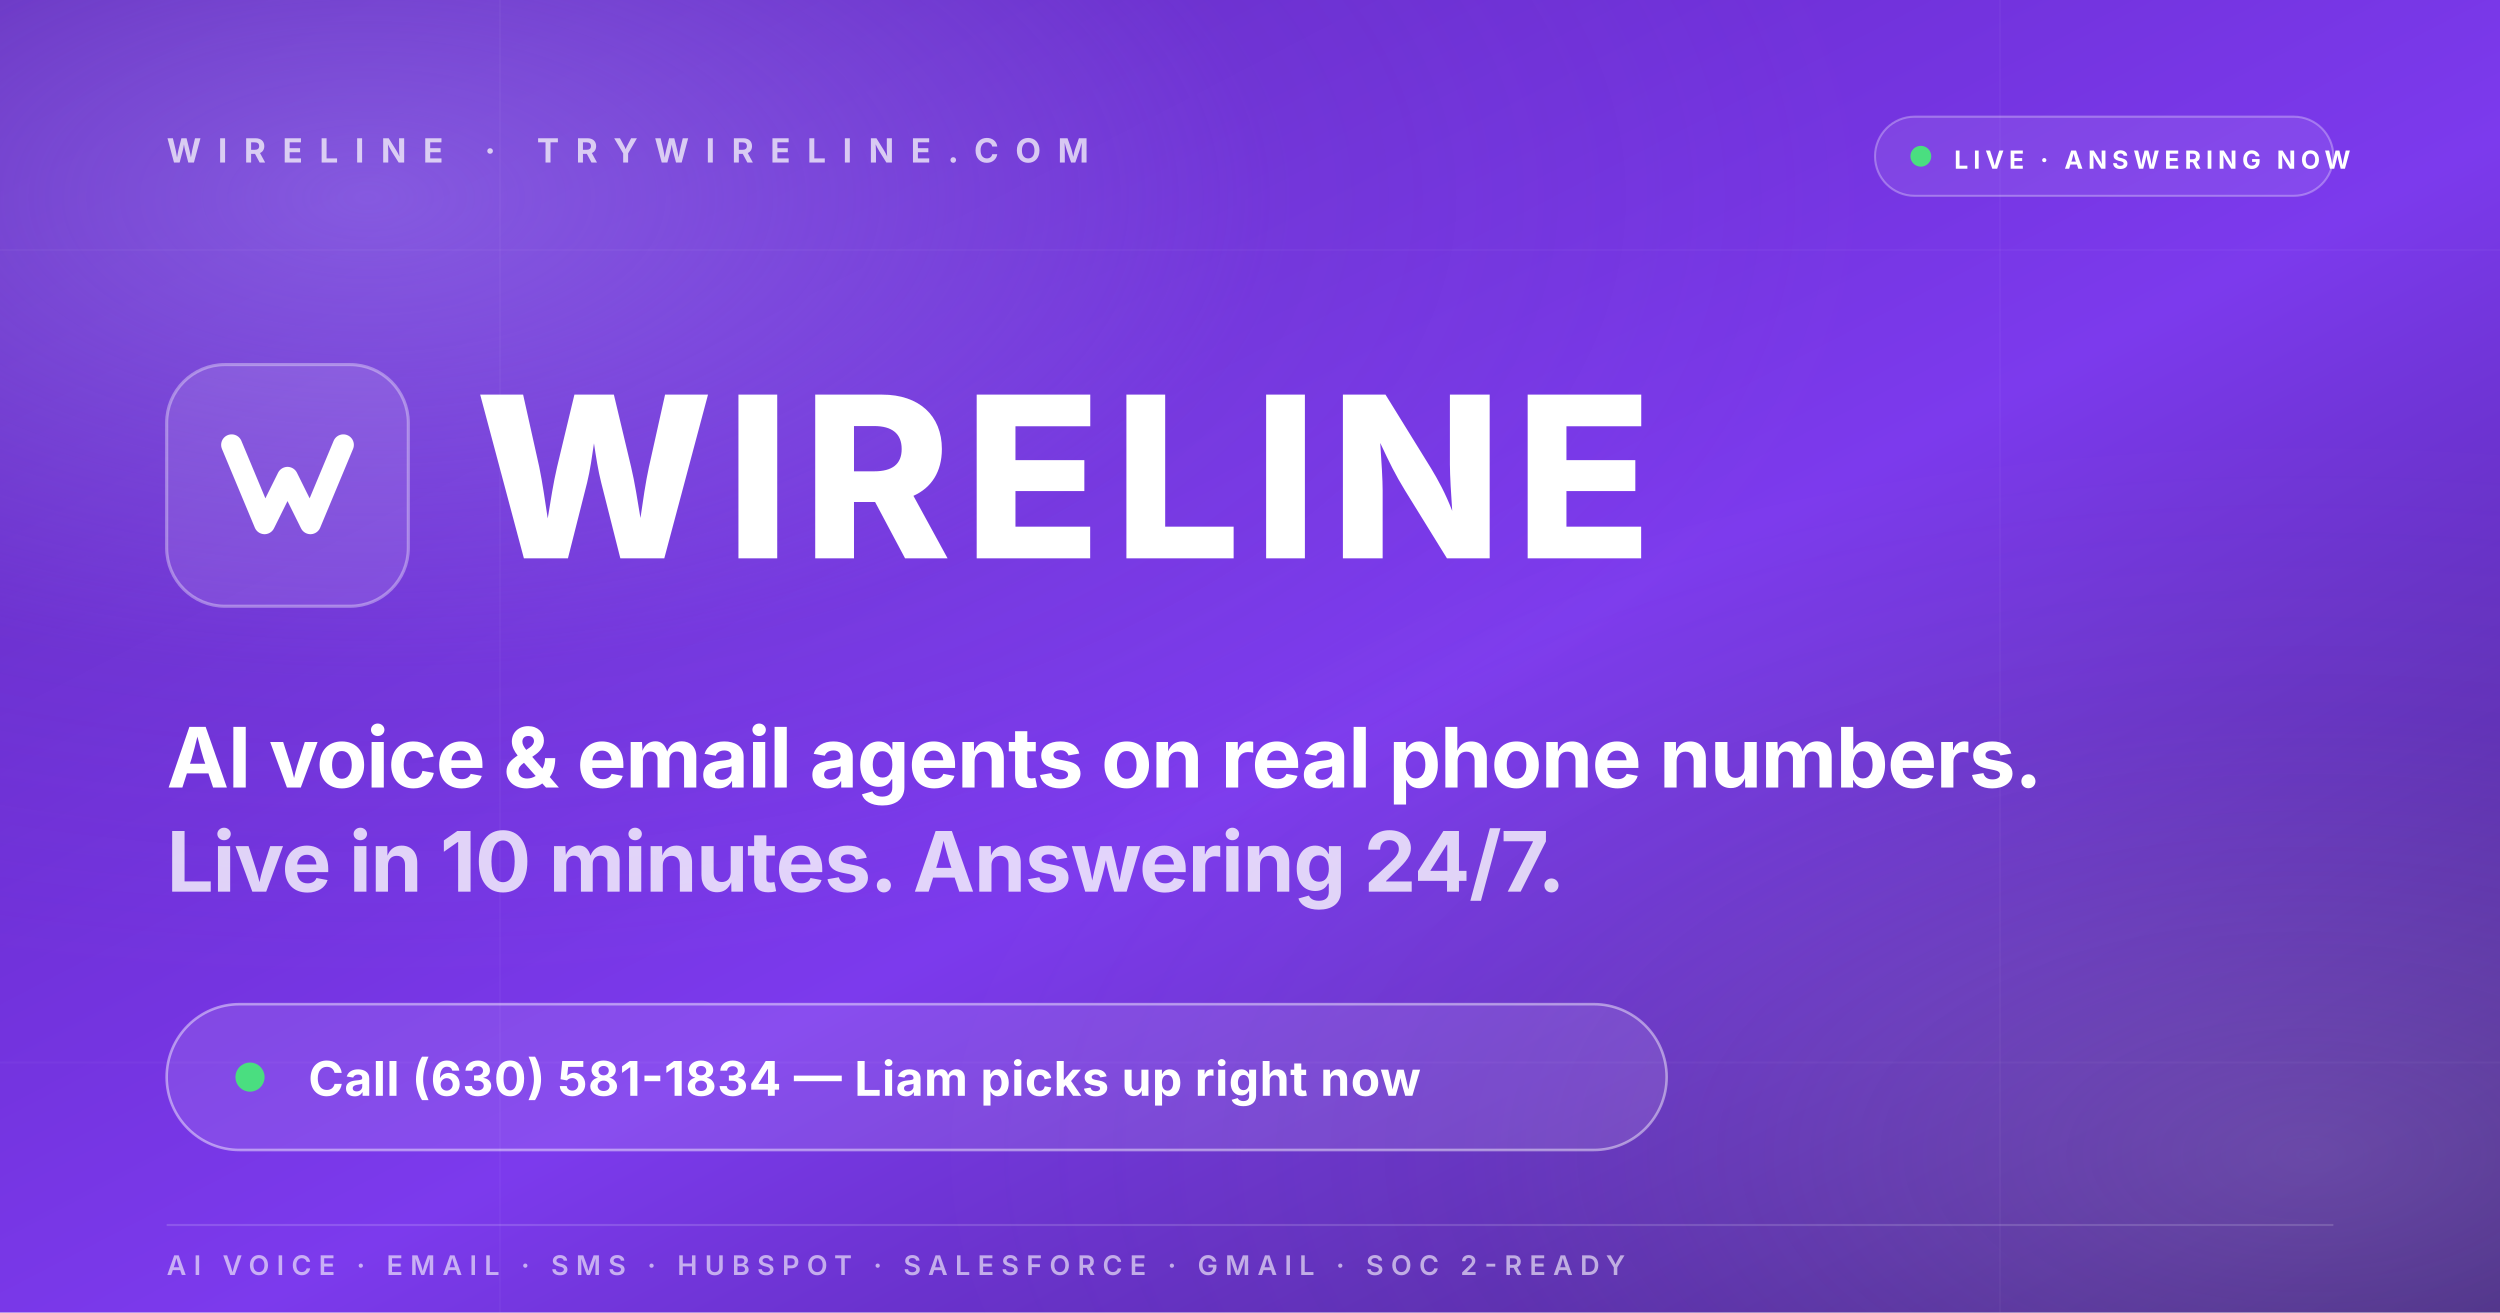
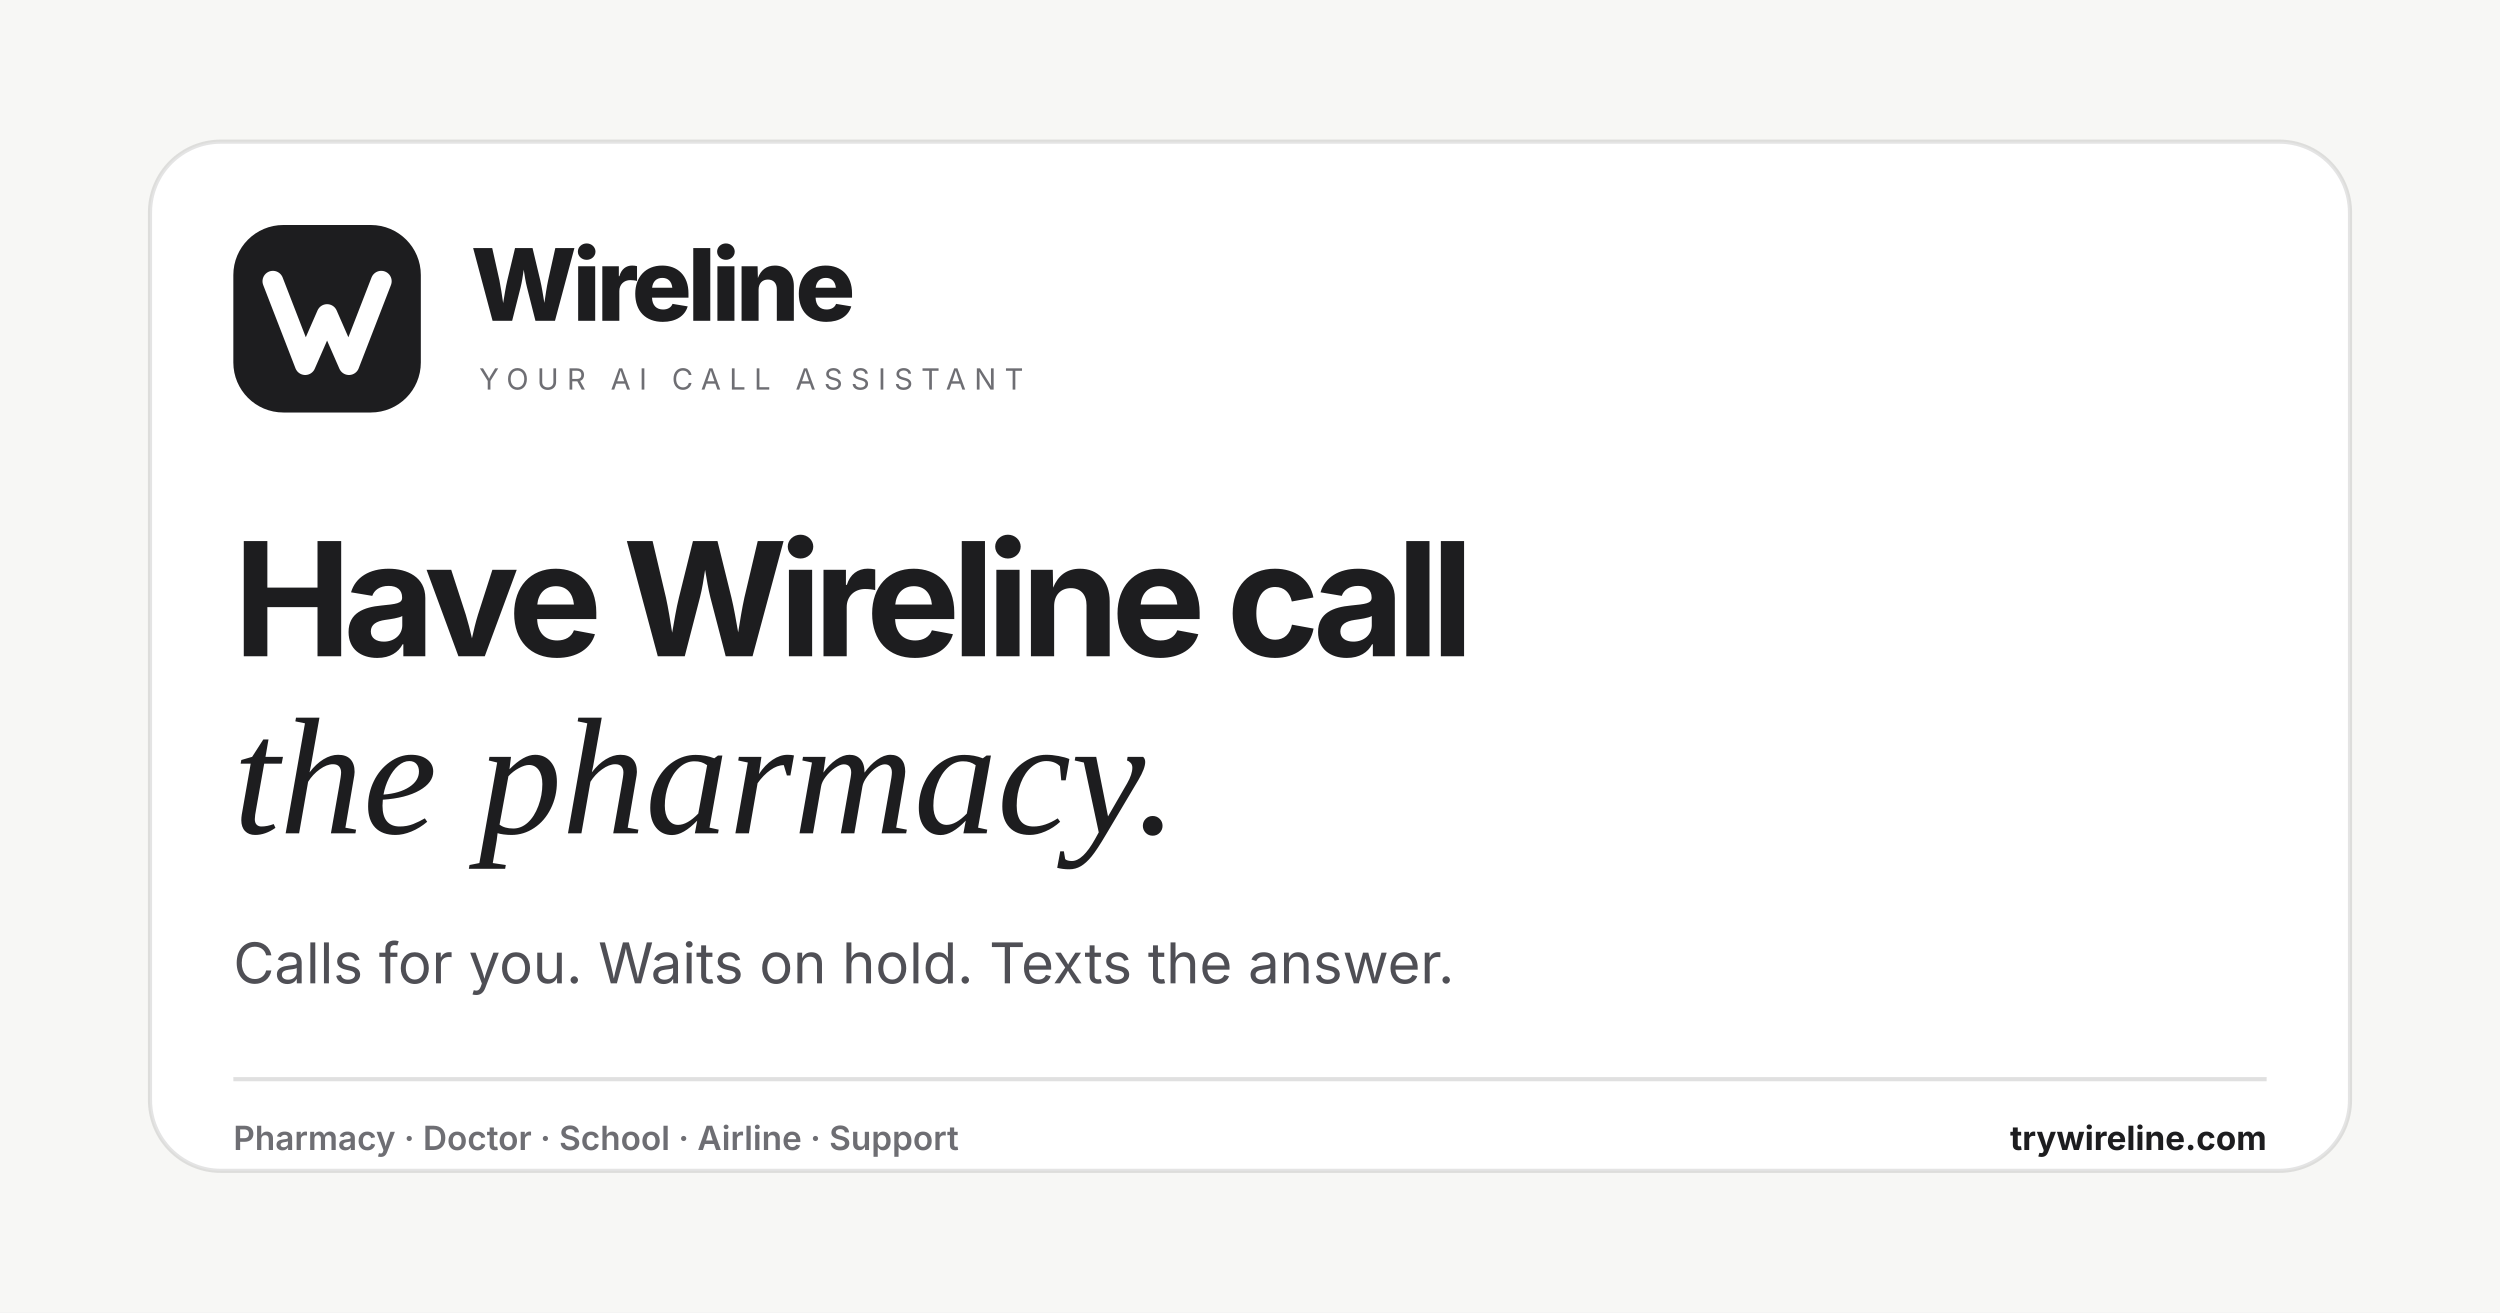
- <svg xmlns="http://www.w3.org/2000/svg" viewBox="0 0 1200 630" width="1200" height="630">
-   <defs>
-     <linearGradient id="bg" x1="0" y1="0" x2="1" y2="1">
-       <stop offset="0%" stop-color="#5B21B6" />
-       <stop offset="55%" stop-color="#7C3AED" />
-       <stop offset="100%" stop-color="#3D1E7C" />
-     </linearGradient>
-     <radialGradient id="glowA" cx="0.15" cy="0.15" r="0.6">
-       <stop offset="0%" stop-color="#A78BFA" stop-opacity="0.50" />
-       <stop offset="60%" stop-color="#A78BFA" stop-opacity="0.07" />
-       <stop offset="100%" stop-color="#A78BFA" stop-opacity="0" />
-     </radialGradient>
-     <radialGradient id="glowB" cx="0.92" cy="0.88" r="0.55">
-       <stop offset="0%" stop-color="#F3EFFA" stop-opacity="0.18" />
-       <stop offset="60%" stop-color="#F3EFFA" stop-opacity="0.04" />
-       <stop offset="100%" stop-color="#F3EFFA" stop-opacity="0" />
-     </radialGradient>
-     <linearGradient id="hairline" x1="0" y1="0" x2="1" y2="0">
-       <stop offset="0%" stop-color="#FFFFFF" stop-opacity="0" />
-       <stop offset="50%" stop-color="#FFFFFF" stop-opacity="0.55" />
-       <stop offset="100%" stop-color="#FFFFFF" stop-opacity="0" />
-     </linearGradient>
-   </defs>
-   <rect width="1200" height="630" fill="url(#bg)" />
-   <rect width="1200" height="630" fill="url(#glowA)" />
-   <rect width="1200" height="630" fill="url(#glowB)" />
-   <g stroke="#FFFFFF" stroke-opacity="0.035" stroke-width="1">
-     <line x1="0" y1="120" x2="1200" y2="120" />
-     <line x1="0" y1="510" x2="1200" y2="510" />
-     <line x1="240" y1="0" x2="240" y2="630" />
-     <line x1="960" y1="0" x2="960" y2="630" />
+ <svg xmlns="http://www.w3.org/2000/svg" width="1200" height="630" viewBox="0 0 1200 630">
+   <rect width="1200" height="630" fill="#F7F7F5" />
+   <rect x="72" y="68" width="1056" height="494" rx="34" fill="#FFFFFF" stroke="#1D1D1F" stroke-opacity=".12" stroke-width="2" />
+   <g transform="translate(112,108)">
+     <rect width="90" height="90" rx="24" fill="#1D1D1F" />
+     <path d="M 19 27 L 34.5 67 L 45 43 L 55.5 67 L 71 27" fill="none" stroke="#FFFFFF" stroke-width="10" stroke-linecap="round" stroke-linejoin="round" />
  </g>
-   <text x="80" y="78" font-family="Inter, system-ui, -apple-system, Segoe UI, Helvetica, Arial, sans-serif" font-size="16" font-weight="700" letter-spacing="8" fill="#F3EFFA" fill-opacity="0.78">
-     WIRELINE · TRYWIRELINE.COM
-   </text>
-   <line x1="80" y1="96" x2="380" y2="96" stroke="url(#hairline)" stroke-width="1" />
-   <g transform="translate(900, 56)">
-     <rect width="220" height="38" rx="19" ry="19" fill="#FFFFFF" fill-opacity="0.08" stroke="#FFFFFF" stroke-opacity="0.30" stroke-width="1" />
-     <circle cx="22" cy="19" r="5" fill="#4ADE80" />
-     <text x="38" y="25" font-family="Inter, system-ui, sans-serif" font-size="12" font-weight="700" letter-spacing="2.4" fill="#FFFFFF">
-       LIVE · ANSWERING NOW
-     </text>
-   </g>
-   <g transform="translate(80, 175)">
-     <rect x="0" y="0" width="116" height="116" rx="28" ry="28" fill="#FFFFFF" fill-opacity="0.10" stroke="#FFFFFF" stroke-opacity="0.35" stroke-width="1.5" />
-     <g transform="translate(11,11) scale(0.0918)">
-       <path d="M 220 300 L 392 712 L 512 470 L 632 712 L 804 300" fill="none" stroke="#FFFFFF" stroke-width="110" stroke-linecap="round" stroke-linejoin="round" />
-     </g>
-     <text x="148" y="93" font-family="Inter, system-ui, sans-serif" font-size="108" font-weight="800" letter-spacing="6" fill="#FFFFFF">WIRELINE</text>
-   </g>
-   <text x="80" y="378" font-family="Inter, system-ui, sans-serif" font-size="40" font-weight="700" fill="#FFFFFF" letter-spacing="-0.5">
-     AI voice &amp; email agents on real phone numbers.
-   </text>
-   <text x="80" y="428" font-family="Inter, system-ui, sans-serif" font-size="40" font-weight="700" fill="#FFFFFF" fill-opacity="0.78" letter-spacing="-0.5">
-     Live in 10 minutes. Answering 24/7.
-   </text>
-   <g transform="translate(80, 482)">
-     <rect width="720" height="70" rx="35" ry="35" fill="#FFFFFF" fill-opacity="0.10" stroke="#FFFFFF" stroke-opacity="0.45" stroke-width="1.25" />
-     <circle cx="40" cy="35" r="7" fill="#4ADE80" />
-     <text x="68" y="44" font-family="Inter, system-ui, sans-serif" font-size="23" font-weight="700" fill="#FFFFFF" letter-spacing="0.3">
-       Call (630) 581-1834 — Liam picks up right now
-     </text>
-   </g>
-   <line x1="80" y1="588" x2="1120" y2="588" stroke="#FFFFFF" stroke-opacity="0.15" stroke-width="1" />
-   <text x="80" y="612" font-family="Inter, system-ui, sans-serif" font-size="13" font-weight="600" letter-spacing="3.5" fill="#F3EFFA" fill-opacity="0.65">
-     AI VOICE · EMAIL · SMS  ·  HUBSPOT · SALESFORCE · GMAIL  ·  SOC 2-READY
-   </text>
+   <text x="226" y="154" fill="#1D1D1F" font-family="Inter, system-ui, sans-serif" font-weight="800" font-size="48" letter-spacing="-2">Wireline</text>
+   <text x="230" y="187" fill="#6E6E73" font-family="Inter, system-ui, sans-serif" font-size="14" letter-spacing="4">YOUR AI CALL ASSISTANT</text>
+   <text x="112" y="315" fill="#1D1D1F" font-family="Inter, system-ui, sans-serif" font-size="76" font-weight="750" letter-spacing="-4">Have Wireline call</text>
+   <text x="112" y="400" fill="#1D1D1F" font-family="Georgia, 'Times New Roman', serif" font-style="italic" font-size="80">the pharmacy.</text>
+   <text x="112" y="472" fill="#4F4F55" font-family="Inter, system-ui, sans-serif" font-size="27">Calls for you. Waits on hold. Texts the answer.</text>
+   <line x1="112" y1="518" x2="1088" y2="518" stroke="#1D1D1F" stroke-opacity=".14" stroke-width="2" />
+   <text x="112" y="552" fill="#6E6E73" font-family="Inter, system-ui, sans-serif" font-size="16" font-weight="600">Pharmacy · Doctor · School · Airline · Support</text>
+   <text x="1088" y="552" fill="#1D1D1F" text-anchor="end" font-family="Inter, system-ui, sans-serif" font-size="16" font-weight="700">trywireline.com</text>
</svg>
